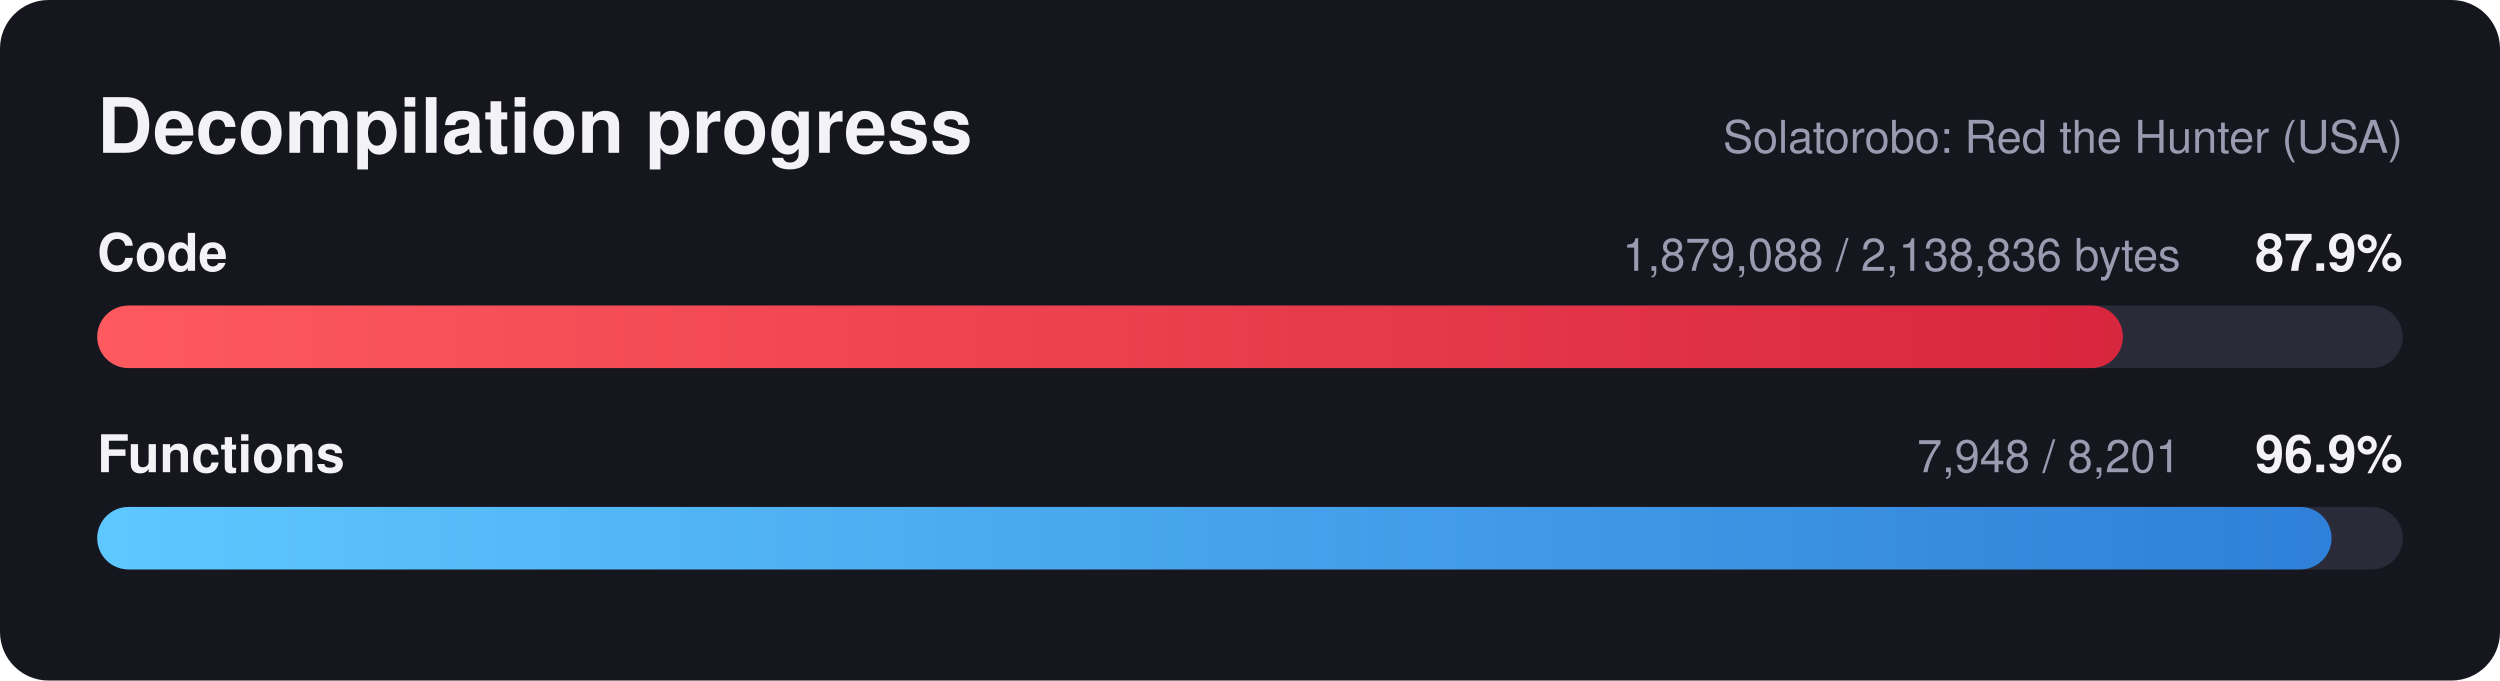
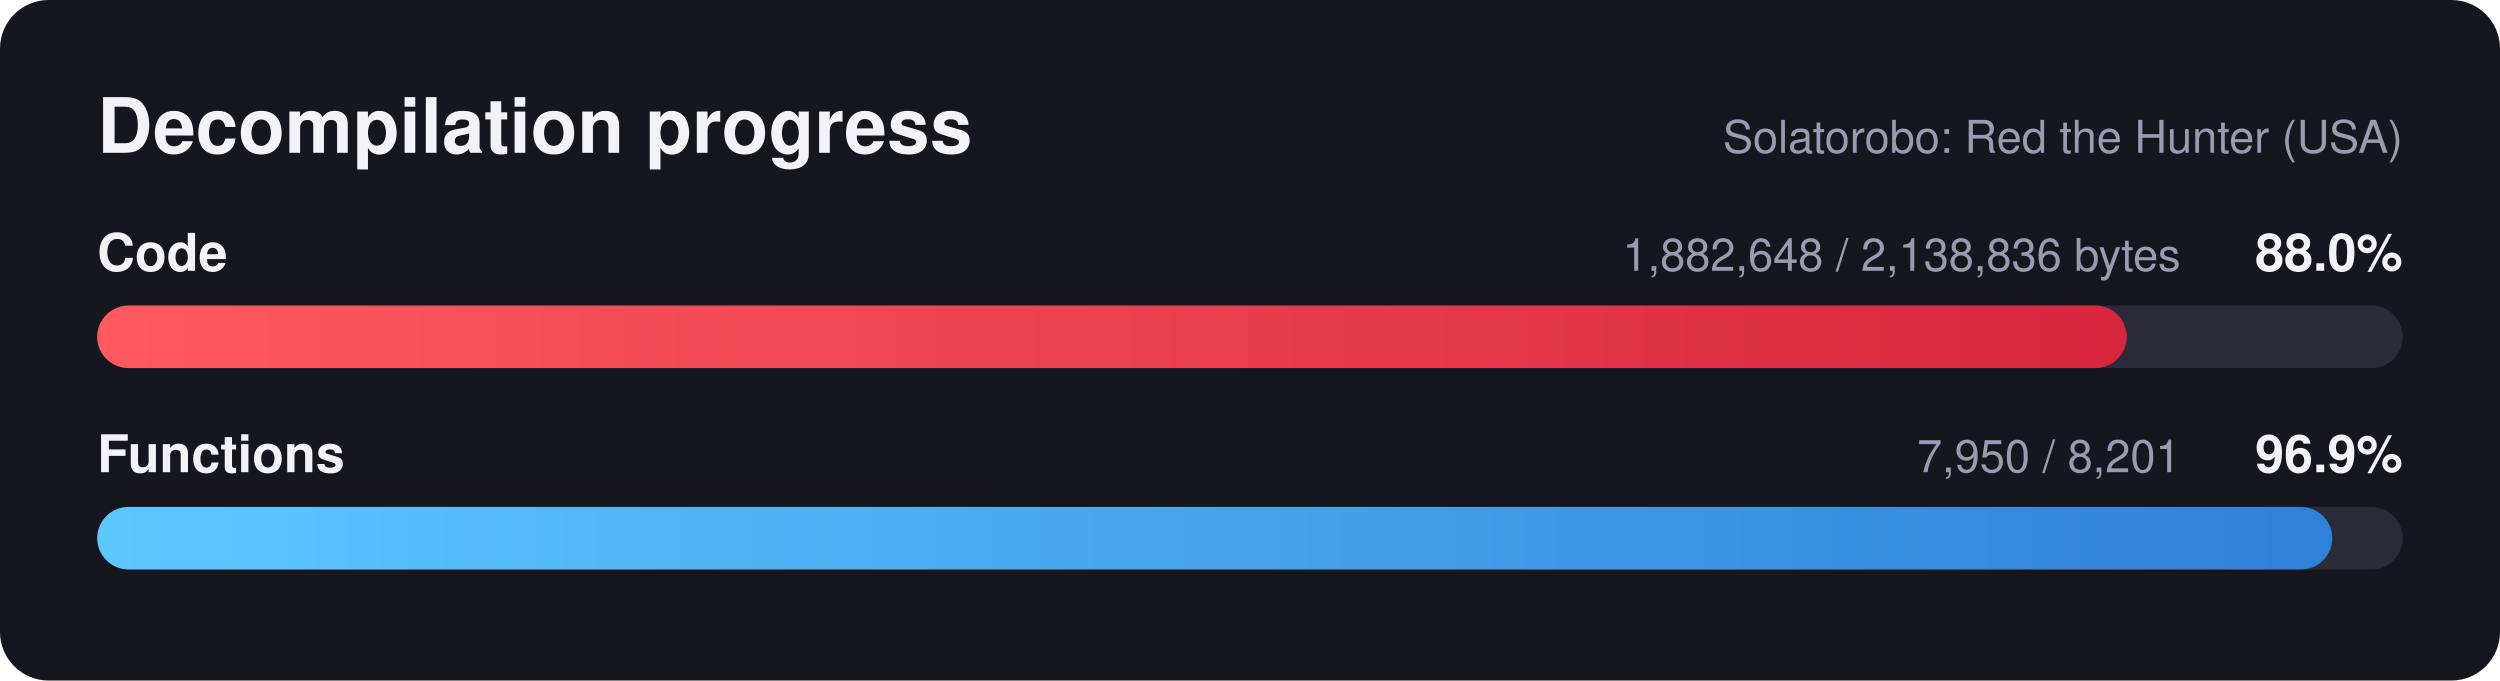
<svg xmlns="http://www.w3.org/2000/svg" width="720" height="196" viewBox="0 0 720 196" font-family="Segoe UI, Helvetica, Arial, sans-serif">
  <defs>
    <linearGradient id="red" x1="0" x2="1" y1="0" y2="0">
      <stop offset="0" stop-color="#ff5a5f" />
      <stop offset="1" stop-color="#d7263d" />
    </linearGradient>
    <linearGradient id="blue" x1="0" x2="1" y1="0" y2="0">
      <stop offset="0" stop-color="#5ec8ff" />
      <stop offset="1" stop-color="#2f7fd8" />
    </linearGradient>
  </defs>
  <rect width="720" height="196" rx="14" fill="#16161f" />
  <text x="28" y="44" fill="#f2f2f7" font-size="22" font-weight="700">Decompilation progress</text>
  <text x="692" y="44" fill="#9a9ab0" font-size="13" text-anchor="end">Solatorobo: Red the Hunter (USA)</text>
  <text x="28" y="78" fill="#f2f2f7" font-size="15" font-weight="600">Code</text>
-   <text x="692" y="78" fill="#f2f2f7" font-size="15" font-weight="700" text-anchor="end">87.9%</text>
-   <text x="628" y="78" fill="#9a9ab0" font-size="13" text-anchor="end">1,879,088 / 2,138,836 bytes</text>
+   <text x="692" y="78" fill="#f2f2f7" font-size="15" font-weight="700" text-anchor="end">88.0%</text>
+   <text x="628" y="78" fill="#9a9ab0" font-size="13" text-anchor="end">1,882,648 / 2,138,836 bytes</text>
  <rect x="28" y="88" width="664" height="18" rx="9.0" fill="#2a2a38" />
-   <rect x="28" y="88" width="583.4" height="18" rx="9.0" fill="url(#red)" />
+   <rect x="28" y="88" width="584.5" height="18" rx="9.0" fill="url(#red)" />
  <text x="28" y="136" fill="#f2f2f7" font-size="15" font-weight="600">Functions</text>
  <text x="692" y="136" fill="#f2f2f7" font-size="15" font-weight="700" text-anchor="end">96.9%</text>
-   <text x="628" y="136" fill="#9a9ab0" font-size="13" text-anchor="end">7,948 / 8,201</text>
+   <text x="628" y="136" fill="#9a9ab0" font-size="13" text-anchor="end">7,950 / 8,201</text>
  <rect x="28" y="146" width="664" height="18" rx="9.0" fill="#2a2a38" />
-   <rect x="28" y="146" width="643.5" height="18" rx="9.0" fill="url(#blue)" />
+   <rect x="28" y="146" width="643.7" height="18" rx="9.0" fill="url(#blue)" />
</svg>
